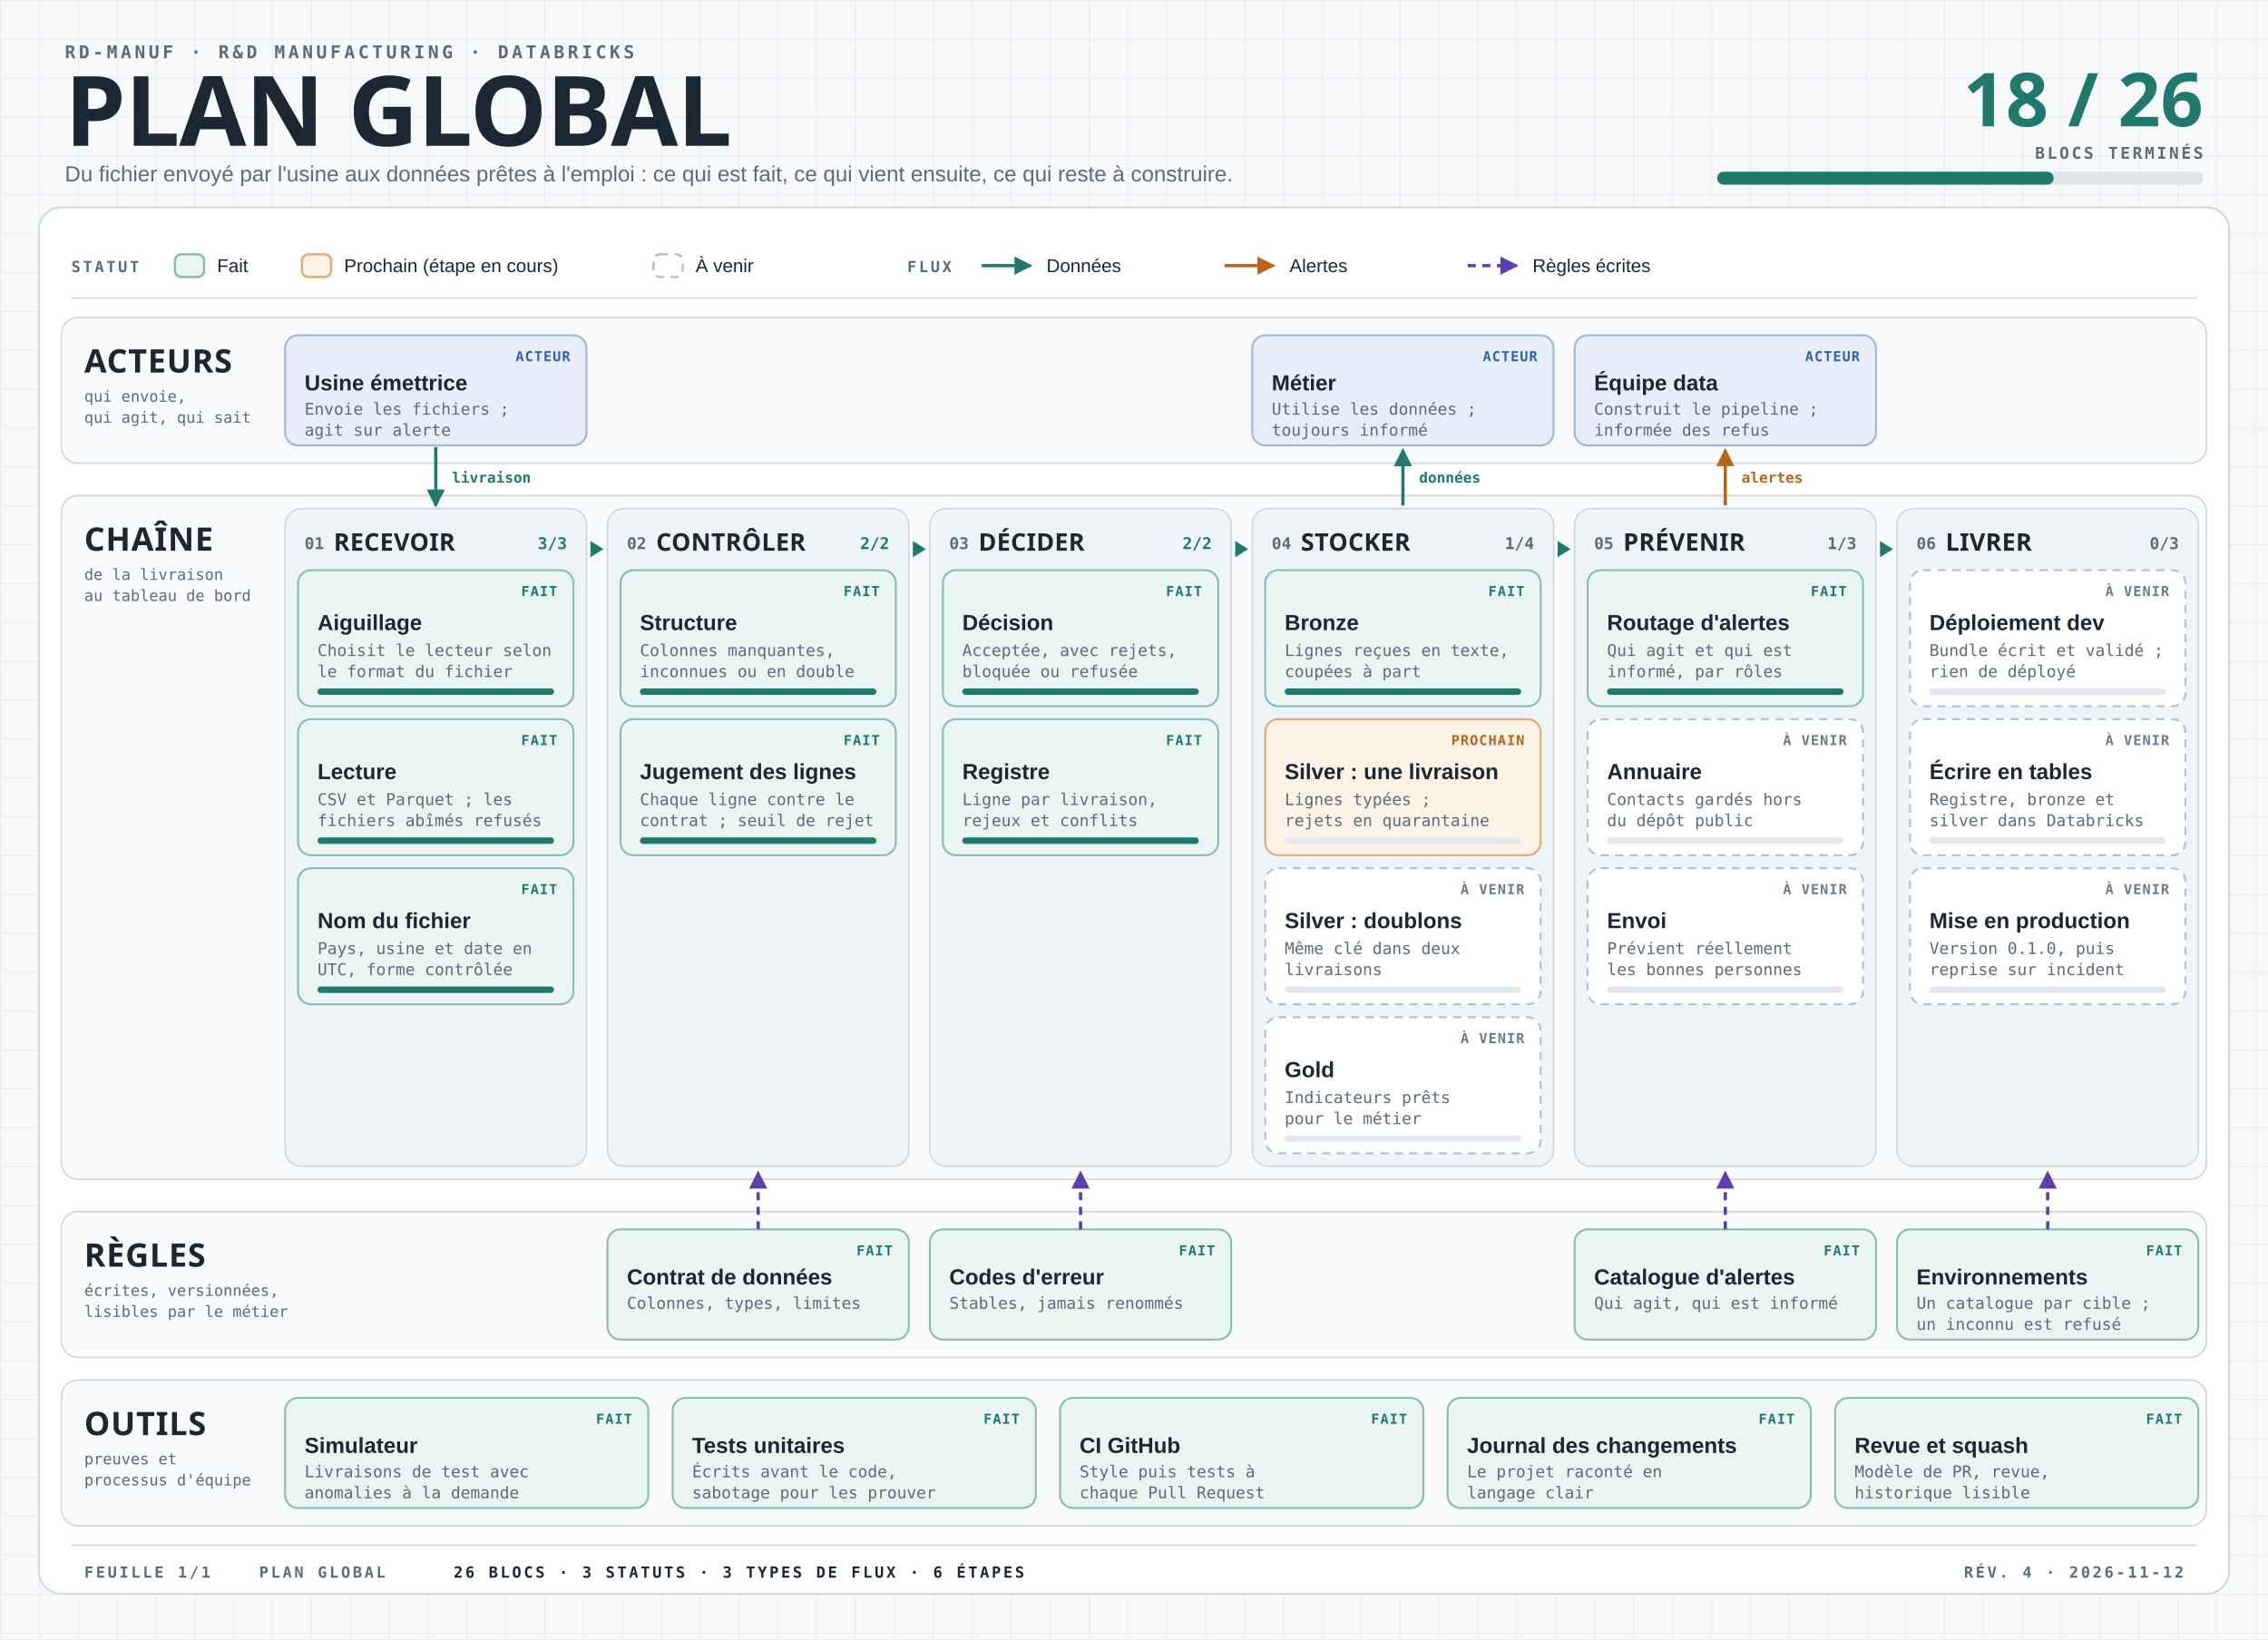
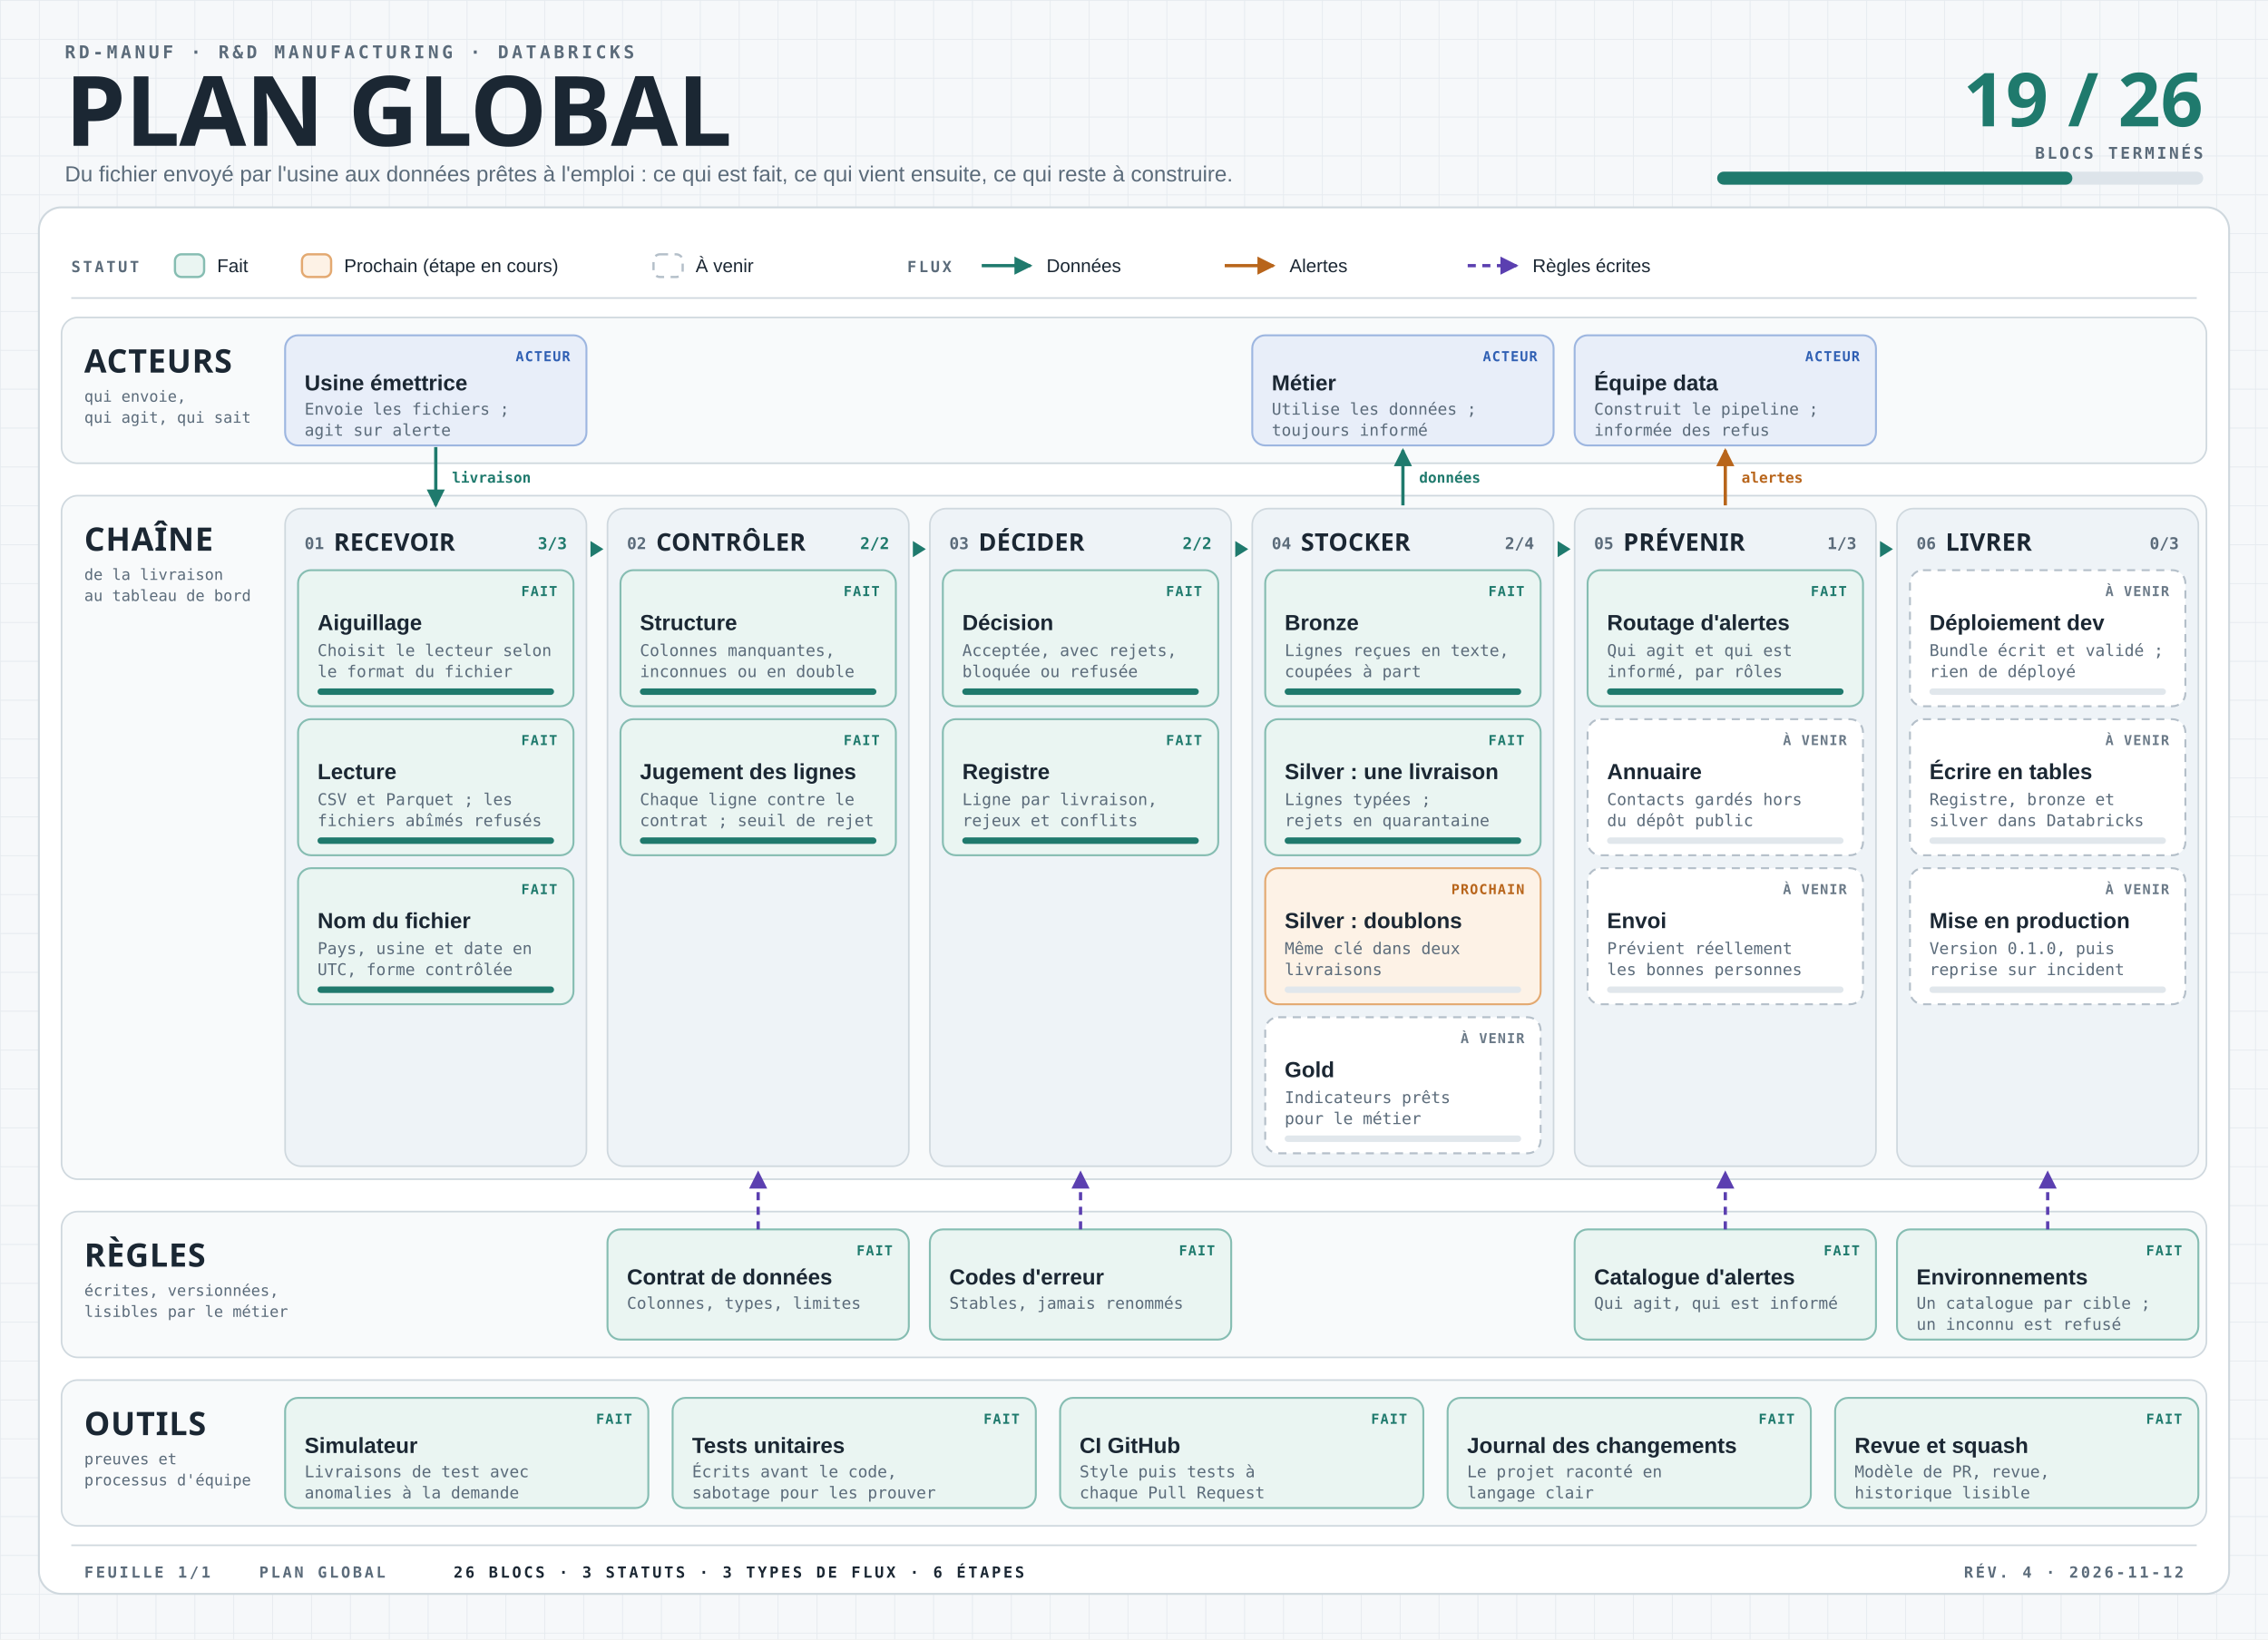
<svg xmlns="http://www.w3.org/2000/svg" viewBox="0 0 1400 1012" width="1400" height="1012" role="img" aria-labelledby="t d">
  <defs>
    <pattern id="grille" width="24" height="24" patternUnits="userSpaceOnUse">
      <path d="M24 0H0V24" fill="none" stroke="#e6ebef" stroke-width="1" />
    </pattern>
    <marker id="fd" viewBox="0 0 10 10" refX="8" refY="5" markerWidth="7" markerHeight="7" orient="auto-start-reverse">
      <path d="M1 1L9 5L1 9z" fill="#1f7a6d" />
    </marker>
    <marker id="fa" viewBox="0 0 10 10" refX="8" refY="5" markerWidth="7" markerHeight="7" orient="auto-start-reverse">
      <path d="M1 1L9 5L1 9z" fill="#b8651b" />
    </marker>
    <marker id="fr" viewBox="0 0 10 10" refX="8" refY="5" markerWidth="7" markerHeight="7" orient="auto-start-reverse">
      <path d="M1 1L9 5L1 9z" fill="#5b3fb0" />
    </marker>
  </defs>
  <rect x="0" y="0" width="1400" height="1012" rx="0" fill="#f6f8fa" />
  <rect x="0" y="0" width="1400" height="1012" rx="0" fill="url(#grille)" />
  <text x="40" y="36" font-family="ui-monospace,SFMono-Regular,Menlo,Consolas,'DejaVu Sans Mono',monospace" font-size="11" font-weight="600" fill="#5b6b7a" text-anchor="start" letter-spacing="2">RD-MANUF  ·  R&amp;D MANUFACTURING  ·  DATABRICKS</text>
  <text x="40" y="90" font-family="'Bebas Neue','Oswald','Arial Narrow','Helvetica Neue Condensed',Impact,sans-serif" font-size="60" font-weight="800" fill="#1b2733" text-anchor="start" letter-spacing="-0.5">PLAN GLOBAL</text>
  <text x="40" y="112" font-family="'Segoe UI','Helvetica Neue',Arial,sans-serif" font-size="13.5" font-weight="400" fill="#5b6b7a" text-anchor="start">Du fichier envoyé par l'usine aux données prêtes à l'emploi : ce qui est fait, ce qui vient ensuite, ce qui reste à construire.</text>
-   <text x="1360" y="78" font-family="'Bebas Neue','Oswald','Arial Narrow','Helvetica Neue Condensed',Impact,sans-serif" font-size="46" font-weight="800" fill="#1f7a6d" text-anchor="end">18 / 26</text>
+   <text x="1360" y="78" font-family="'Bebas Neue','Oswald','Arial Narrow','Helvetica Neue Condensed',Impact,sans-serif" font-size="46" font-weight="800" fill="#1f7a6d" text-anchor="end">19 / 26</text>
  <text x="1360" y="98" font-family="ui-monospace,SFMono-Regular,Menlo,Consolas,'DejaVu Sans Mono',monospace" font-size="10" font-weight="600" fill="#5b6b7a" text-anchor="end" letter-spacing="1.5">BLOCS TERMINÉS</text>
  <rect x="1060" y="106" width="300" height="8" rx="4" fill="#dde4ea" />
-   <rect x="1060" y="106" width="207.692" height="8" rx="4" fill="#1f7a6d" />
+   <rect x="1060" y="106" width="219.231" height="8" rx="4" fill="#1f7a6d" />
  <rect x="24" y="128" width="1352" height="856" rx="14" fill="#ffffff" stroke="#cfd8de" stroke-width="1.2" />
  <text x="44" y="168" font-family="ui-monospace,SFMono-Regular,Menlo,Consolas,'DejaVu Sans Mono',monospace" font-size="9.5" font-weight="700" fill="#5b6b7a" text-anchor="start" letter-spacing="1.5">STATUT</text>
  <rect x="108" y="157" width="18" height="14" rx="4" fill="#eaf5f2" stroke="#86bdb2" stroke-width="1.4" />
  <text x="134" y="168" font-family="'Segoe UI','Helvetica Neue',Arial,sans-serif" font-size="11.5" font-weight="500" fill="#1b2733" text-anchor="start">Fait</text>
  <rect x="186.4" y="157" width="18" height="14" rx="4" fill="#fdf2e6" stroke="#e3a971" stroke-width="1.4" />
  <text x="212.4" y="168" font-family="'Segoe UI','Helvetica Neue',Arial,sans-serif" font-size="11.5" font-weight="500" fill="#1b2733" text-anchor="start">Prochain (étape en cours)</text>
  <rect x="403.4" y="157" width="18" height="14" rx="4" fill="#ffffff" stroke="#b4bfc9" stroke-width="1.4" stroke-dasharray="5 4" />
  <text x="429.4" y="168" font-family="'Segoe UI','Helvetica Neue',Arial,sans-serif" font-size="11.5" font-weight="500" fill="#1b2733" text-anchor="start">À venir</text>
  <text x="560" y="168" font-family="ui-monospace,SFMono-Regular,Menlo,Consolas,'DejaVu Sans Mono',monospace" font-size="9.5" font-weight="700" fill="#5b6b7a" text-anchor="start" letter-spacing="1.5">FLUX</text>
  <line x1="606" y1="164" x2="636" y2="164" stroke="#1f7a6d" stroke-width="2" marker-end="url(#fd)" />
  <text x="646" y="168" font-family="'Segoe UI','Helvetica Neue',Arial,sans-serif" font-size="11.5" font-weight="500" fill="#1b2733" text-anchor="start">Données</text>
  <line x1="756" y1="164" x2="786" y2="164" stroke="#b8651b" stroke-width="2" marker-end="url(#fa)" />
  <text x="796" y="168" font-family="'Segoe UI','Helvetica Neue',Arial,sans-serif" font-size="11.5" font-weight="500" fill="#1b2733" text-anchor="start">Alertes</text>
  <line x1="906" y1="164" x2="936" y2="164" stroke="#5b3fb0" stroke-width="2" stroke-dasharray="5 4" marker-end="url(#fr)" />
  <text x="946" y="168" font-family="'Segoe UI','Helvetica Neue',Arial,sans-serif" font-size="11.5" font-weight="500" fill="#1b2733" text-anchor="start">Règles écrites</text>
  <line x1="44" y1="184" x2="1356" y2="184" stroke="#cfd8de" stroke-width="1" />
  <rect x="38" y="196" width="1324" height="90" rx="10" fill="#f8fafb" stroke="#cfd8de" stroke-width="1" />
  <text x="52" y="230" font-family="'Bebas Neue','Oswald','Arial Narrow','Helvetica Neue Condensed',Impact,sans-serif" font-size="20" font-weight="800" fill="#1b2733" text-anchor="start" letter-spacing="0.5">ACTEURS</text>
  <text x="52" y="248" font-family="ui-monospace,SFMono-Regular,Menlo,Consolas,'DejaVu Sans Mono',monospace" font-size="9.5" font-weight="400" fill="#5b6b7a" text-anchor="start">qui envoie,</text>
  <text x="52" y="261" font-family="ui-monospace,SFMono-Regular,Menlo,Consolas,'DejaVu Sans Mono',monospace" font-size="9.5" font-weight="400" fill="#5b6b7a" text-anchor="start">qui agit, qui sait</text>
  <rect x="38" y="306" width="1324" height="422" rx="10" fill="#f8fafb" stroke="#cfd8de" stroke-width="1" />
  <text x="52" y="340" font-family="'Bebas Neue','Oswald','Arial Narrow','Helvetica Neue Condensed',Impact,sans-serif" font-size="20" font-weight="800" fill="#1b2733" text-anchor="start" letter-spacing="0.5">CHAÎNE</text>
  <text x="52" y="358" font-family="ui-monospace,SFMono-Regular,Menlo,Consolas,'DejaVu Sans Mono',monospace" font-size="9.5" font-weight="400" fill="#5b6b7a" text-anchor="start">de la livraison</text>
  <text x="52" y="371" font-family="ui-monospace,SFMono-Regular,Menlo,Consolas,'DejaVu Sans Mono',monospace" font-size="9.5" font-weight="400" fill="#5b6b7a" text-anchor="start">au tableau de bord</text>
  <rect x="38" y="748" width="1324" height="90" rx="10" fill="#f8fafb" stroke="#cfd8de" stroke-width="1" />
  <text x="52" y="782" font-family="'Bebas Neue','Oswald','Arial Narrow','Helvetica Neue Condensed',Impact,sans-serif" font-size="20" font-weight="800" fill="#1b2733" text-anchor="start" letter-spacing="0.5">RÈGLES</text>
  <text x="52" y="800" font-family="ui-monospace,SFMono-Regular,Menlo,Consolas,'DejaVu Sans Mono',monospace" font-size="9.5" font-weight="400" fill="#5b6b7a" text-anchor="start">écrites, versionnées,</text>
  <text x="52" y="813" font-family="ui-monospace,SFMono-Regular,Menlo,Consolas,'DejaVu Sans Mono',monospace" font-size="9.5" font-weight="400" fill="#5b6b7a" text-anchor="start">lisibles par le métier</text>
  <rect x="38" y="852" width="1324" height="90" rx="10" fill="#f8fafb" stroke="#cfd8de" stroke-width="1" />
  <text x="52" y="886" font-family="'Bebas Neue','Oswald','Arial Narrow','Helvetica Neue Condensed',Impact,sans-serif" font-size="20" font-weight="800" fill="#1b2733" text-anchor="start" letter-spacing="0.5">OUTILS</text>
  <text x="52" y="904" font-family="ui-monospace,SFMono-Regular,Menlo,Consolas,'DejaVu Sans Mono',monospace" font-size="9.5" font-weight="400" fill="#5b6b7a" text-anchor="start">preuves et</text>
  <text x="52" y="917" font-family="ui-monospace,SFMono-Regular,Menlo,Consolas,'DejaVu Sans Mono',monospace" font-size="9.5" font-weight="400" fill="#5b6b7a" text-anchor="start">processus d'équipe</text>
  <rect x="176" y="314" width="186" height="406" rx="10" fill="#eef3f7" stroke="#cfd8de" stroke-width="1" />
  <text x="188" y="339" font-family="ui-monospace,SFMono-Regular,Menlo,Consolas,'DejaVu Sans Mono',monospace" font-size="10" font-weight="600" fill="#5b6b7a" text-anchor="start">01</text>
  <text x="206" y="340" font-family="'Bebas Neue','Oswald','Arial Narrow','Helvetica Neue Condensed',Impact,sans-serif" font-size="15" font-weight="800" fill="#1b2733" text-anchor="start" letter-spacing="0.2">RECEVOIR</text>
  <text x="350" y="339" font-family="ui-monospace,SFMono-Regular,Menlo,Consolas,'DejaVu Sans Mono',monospace" font-size="10" font-weight="700" fill="#1f7a6d" text-anchor="end">3/3</text>
  <rect x="184" y="352" width="170" height="84" rx="8" fill="#eaf5f2" stroke="#86bdb2" stroke-width="1.2" />
  <text x="344" y="368" font-family="ui-monospace,SFMono-Regular,Menlo,Consolas,'DejaVu Sans Mono',monospace" font-size="8.5" font-weight="700" fill="#1f7a6d" text-anchor="end" letter-spacing="0.6">FAIT</text>
  <text x="196" y="389" font-family="'Segoe UI','Helvetica Neue',Arial,sans-serif" font-size="13.5" font-weight="700" fill="#1b2733" text-anchor="start">Aiguillage</text>
  <text x="196" y="405" font-family="ui-monospace,SFMono-Regular,Menlo,Consolas,'DejaVu Sans Mono',monospace" font-size="10" font-weight="400" fill="#5b6b7a" text-anchor="start">Choisit le lecteur selon</text>
  <text x="196" y="418" font-family="ui-monospace,SFMono-Regular,Menlo,Consolas,'DejaVu Sans Mono',monospace" font-size="10" font-weight="400" fill="#5b6b7a" text-anchor="start">le format du fichier</text>
  <rect x="196" y="425" width="146" height="4" rx="2" fill="#e1e7ec" />
  <rect x="196" y="425" width="146" height="4" rx="2" fill="#1f7a6d" />
  <rect x="184" y="444" width="170" height="84" rx="8" fill="#eaf5f2" stroke="#86bdb2" stroke-width="1.2" />
  <text x="344" y="460" font-family="ui-monospace,SFMono-Regular,Menlo,Consolas,'DejaVu Sans Mono',monospace" font-size="8.5" font-weight="700" fill="#1f7a6d" text-anchor="end" letter-spacing="0.6">FAIT</text>
  <text x="196" y="481" font-family="'Segoe UI','Helvetica Neue',Arial,sans-serif" font-size="13.5" font-weight="700" fill="#1b2733" text-anchor="start">Lecture</text>
  <text x="196" y="497" font-family="ui-monospace,SFMono-Regular,Menlo,Consolas,'DejaVu Sans Mono',monospace" font-size="10" font-weight="400" fill="#5b6b7a" text-anchor="start">CSV et Parquet ; les</text>
  <text x="196" y="510" font-family="ui-monospace,SFMono-Regular,Menlo,Consolas,'DejaVu Sans Mono',monospace" font-size="10" font-weight="400" fill="#5b6b7a" text-anchor="start">fichiers abîmés refusés</text>
  <rect x="196" y="517" width="146" height="4" rx="2" fill="#e1e7ec" />
  <rect x="196" y="517" width="146" height="4" rx="2" fill="#1f7a6d" />
  <rect x="184" y="536" width="170" height="84" rx="8" fill="#eaf5f2" stroke="#86bdb2" stroke-width="1.2" />
  <text x="344" y="552" font-family="ui-monospace,SFMono-Regular,Menlo,Consolas,'DejaVu Sans Mono',monospace" font-size="8.5" font-weight="700" fill="#1f7a6d" text-anchor="end" letter-spacing="0.6">FAIT</text>
  <text x="196" y="573" font-family="'Segoe UI','Helvetica Neue',Arial,sans-serif" font-size="13.5" font-weight="700" fill="#1b2733" text-anchor="start">Nom du fichier</text>
  <text x="196" y="589" font-family="ui-monospace,SFMono-Regular,Menlo,Consolas,'DejaVu Sans Mono',monospace" font-size="10" font-weight="400" fill="#5b6b7a" text-anchor="start">Pays, usine et date en</text>
  <text x="196" y="602" font-family="ui-monospace,SFMono-Regular,Menlo,Consolas,'DejaVu Sans Mono',monospace" font-size="10" font-weight="400" fill="#5b6b7a" text-anchor="start">UTC, forme contrôlée</text>
  <rect x="196" y="609" width="146" height="4" rx="2" fill="#e1e7ec" />
  <rect x="196" y="609" width="146" height="4" rx="2" fill="#1f7a6d" />
  <path d="M364.5 334 L372.5 339 L364.5 344z" fill="#1f7a6d" />
  <rect x="375" y="314" width="186" height="406" rx="10" fill="#eef3f7" stroke="#cfd8de" stroke-width="1" />
  <text x="387" y="339" font-family="ui-monospace,SFMono-Regular,Menlo,Consolas,'DejaVu Sans Mono',monospace" font-size="10" font-weight="600" fill="#5b6b7a" text-anchor="start">02</text>
  <text x="405" y="340" font-family="'Bebas Neue','Oswald','Arial Narrow','Helvetica Neue Condensed',Impact,sans-serif" font-size="15" font-weight="800" fill="#1b2733" text-anchor="start" letter-spacing="0.2">CONTRÔLER</text>
  <text x="549" y="339" font-family="ui-monospace,SFMono-Regular,Menlo,Consolas,'DejaVu Sans Mono',monospace" font-size="10" font-weight="700" fill="#1f7a6d" text-anchor="end">2/2</text>
  <rect x="383" y="352" width="170" height="84" rx="8" fill="#eaf5f2" stroke="#86bdb2" stroke-width="1.2" />
  <text x="543" y="368" font-family="ui-monospace,SFMono-Regular,Menlo,Consolas,'DejaVu Sans Mono',monospace" font-size="8.5" font-weight="700" fill="#1f7a6d" text-anchor="end" letter-spacing="0.6">FAIT</text>
  <text x="395" y="389" font-family="'Segoe UI','Helvetica Neue',Arial,sans-serif" font-size="13.5" font-weight="700" fill="#1b2733" text-anchor="start">Structure</text>
  <text x="395" y="405" font-family="ui-monospace,SFMono-Regular,Menlo,Consolas,'DejaVu Sans Mono',monospace" font-size="10" font-weight="400" fill="#5b6b7a" text-anchor="start">Colonnes manquantes,</text>
  <text x="395" y="418" font-family="ui-monospace,SFMono-Regular,Menlo,Consolas,'DejaVu Sans Mono',monospace" font-size="10" font-weight="400" fill="#5b6b7a" text-anchor="start">inconnues ou en double</text>
  <rect x="395" y="425" width="146" height="4" rx="2" fill="#e1e7ec" />
  <rect x="395" y="425" width="146" height="4" rx="2" fill="#1f7a6d" />
  <rect x="383" y="444" width="170" height="84" rx="8" fill="#eaf5f2" stroke="#86bdb2" stroke-width="1.2" />
  <text x="543" y="460" font-family="ui-monospace,SFMono-Regular,Menlo,Consolas,'DejaVu Sans Mono',monospace" font-size="8.5" font-weight="700" fill="#1f7a6d" text-anchor="end" letter-spacing="0.6">FAIT</text>
  <text x="395" y="481" font-family="'Segoe UI','Helvetica Neue',Arial,sans-serif" font-size="13.5" font-weight="700" fill="#1b2733" text-anchor="start">Jugement des lignes</text>
  <text x="395" y="497" font-family="ui-monospace,SFMono-Regular,Menlo,Consolas,'DejaVu Sans Mono',monospace" font-size="10" font-weight="400" fill="#5b6b7a" text-anchor="start">Chaque ligne contre le</text>
  <text x="395" y="510" font-family="ui-monospace,SFMono-Regular,Menlo,Consolas,'DejaVu Sans Mono',monospace" font-size="10" font-weight="400" fill="#5b6b7a" text-anchor="start">contrat ; seuil de rejet</text>
  <rect x="395" y="517" width="146" height="4" rx="2" fill="#e1e7ec" />
  <rect x="395" y="517" width="146" height="4" rx="2" fill="#1f7a6d" />
  <path d="M563.5 334 L571.5 339 L563.5 344z" fill="#1f7a6d" />
  <rect x="574" y="314" width="186" height="406" rx="10" fill="#eef3f7" stroke="#cfd8de" stroke-width="1" />
  <text x="586" y="339" font-family="ui-monospace,SFMono-Regular,Menlo,Consolas,'DejaVu Sans Mono',monospace" font-size="10" font-weight="600" fill="#5b6b7a" text-anchor="start">03</text>
  <text x="604" y="340" font-family="'Bebas Neue','Oswald','Arial Narrow','Helvetica Neue Condensed',Impact,sans-serif" font-size="15" font-weight="800" fill="#1b2733" text-anchor="start" letter-spacing="0.2">DÉCIDER</text>
  <text x="748" y="339" font-family="ui-monospace,SFMono-Regular,Menlo,Consolas,'DejaVu Sans Mono',monospace" font-size="10" font-weight="700" fill="#1f7a6d" text-anchor="end">2/2</text>
  <rect x="582" y="352" width="170" height="84" rx="8" fill="#eaf5f2" stroke="#86bdb2" stroke-width="1.2" />
  <text x="742" y="368" font-family="ui-monospace,SFMono-Regular,Menlo,Consolas,'DejaVu Sans Mono',monospace" font-size="8.5" font-weight="700" fill="#1f7a6d" text-anchor="end" letter-spacing="0.6">FAIT</text>
  <text x="594" y="389" font-family="'Segoe UI','Helvetica Neue',Arial,sans-serif" font-size="13.5" font-weight="700" fill="#1b2733" text-anchor="start">Décision</text>
  <text x="594" y="405" font-family="ui-monospace,SFMono-Regular,Menlo,Consolas,'DejaVu Sans Mono',monospace" font-size="10" font-weight="400" fill="#5b6b7a" text-anchor="start">Acceptée, avec rejets,</text>
  <text x="594" y="418" font-family="ui-monospace,SFMono-Regular,Menlo,Consolas,'DejaVu Sans Mono',monospace" font-size="10" font-weight="400" fill="#5b6b7a" text-anchor="start">bloquée ou refusée</text>
  <rect x="594" y="425" width="146" height="4" rx="2" fill="#e1e7ec" />
  <rect x="594" y="425" width="146" height="4" rx="2" fill="#1f7a6d" />
  <rect x="582" y="444" width="170" height="84" rx="8" fill="#eaf5f2" stroke="#86bdb2" stroke-width="1.2" />
  <text x="742" y="460" font-family="ui-monospace,SFMono-Regular,Menlo,Consolas,'DejaVu Sans Mono',monospace" font-size="8.5" font-weight="700" fill="#1f7a6d" text-anchor="end" letter-spacing="0.6">FAIT</text>
  <text x="594" y="481" font-family="'Segoe UI','Helvetica Neue',Arial,sans-serif" font-size="13.5" font-weight="700" fill="#1b2733" text-anchor="start">Registre</text>
  <text x="594" y="497" font-family="ui-monospace,SFMono-Regular,Menlo,Consolas,'DejaVu Sans Mono',monospace" font-size="10" font-weight="400" fill="#5b6b7a" text-anchor="start">Ligne par livraison,</text>
  <text x="594" y="510" font-family="ui-monospace,SFMono-Regular,Menlo,Consolas,'DejaVu Sans Mono',monospace" font-size="10" font-weight="400" fill="#5b6b7a" text-anchor="start">rejeux et conflits</text>
  <rect x="594" y="517" width="146" height="4" rx="2" fill="#e1e7ec" />
  <rect x="594" y="517" width="146" height="4" rx="2" fill="#1f7a6d" />
  <path d="M762.5 334 L770.5 339 L762.5 344z" fill="#1f7a6d" />
  <rect x="773" y="314" width="186" height="406" rx="10" fill="#eef3f7" stroke="#cfd8de" stroke-width="1" />
  <text x="785" y="339" font-family="ui-monospace,SFMono-Regular,Menlo,Consolas,'DejaVu Sans Mono',monospace" font-size="10" font-weight="600" fill="#5b6b7a" text-anchor="start">04</text>
  <text x="803" y="340" font-family="'Bebas Neue','Oswald','Arial Narrow','Helvetica Neue Condensed',Impact,sans-serif" font-size="15" font-weight="800" fill="#1b2733" text-anchor="start" letter-spacing="0.2">STOCKER</text>
-   <text x="947" y="339" font-family="ui-monospace,SFMono-Regular,Menlo,Consolas,'DejaVu Sans Mono',monospace" font-size="10" font-weight="700" fill="#5b6b7a" text-anchor="end">1/4</text>
+   <text x="947" y="339" font-family="ui-monospace,SFMono-Regular,Menlo,Consolas,'DejaVu Sans Mono',monospace" font-size="10" font-weight="700" fill="#5b6b7a" text-anchor="end">2/4</text>
  <rect x="781" y="352" width="170" height="84" rx="8" fill="#eaf5f2" stroke="#86bdb2" stroke-width="1.2" />
  <text x="941" y="368" font-family="ui-monospace,SFMono-Regular,Menlo,Consolas,'DejaVu Sans Mono',monospace" font-size="8.5" font-weight="700" fill="#1f7a6d" text-anchor="end" letter-spacing="0.6">FAIT</text>
  <text x="793" y="389" font-family="'Segoe UI','Helvetica Neue',Arial,sans-serif" font-size="13.5" font-weight="700" fill="#1b2733" text-anchor="start">Bronze</text>
  <text x="793" y="405" font-family="ui-monospace,SFMono-Regular,Menlo,Consolas,'DejaVu Sans Mono',monospace" font-size="10" font-weight="400" fill="#5b6b7a" text-anchor="start">Lignes reçues en texte,</text>
  <text x="793" y="418" font-family="ui-monospace,SFMono-Regular,Menlo,Consolas,'DejaVu Sans Mono',monospace" font-size="10" font-weight="400" fill="#5b6b7a" text-anchor="start">coupées à part</text>
  <rect x="793" y="425" width="146" height="4" rx="2" fill="#e1e7ec" />
  <rect x="793" y="425" width="146" height="4" rx="2" fill="#1f7a6d" />
-   <rect x="781" y="444" width="170" height="84" rx="8" fill="#fdf2e6" stroke="#e3a971" stroke-width="1.2" />
-   <text x="941" y="460" font-family="ui-monospace,SFMono-Regular,Menlo,Consolas,'DejaVu Sans Mono',monospace" font-size="8.5" font-weight="700" fill="#b8651b" text-anchor="end" letter-spacing="0.6">PROCHAIN</text>
+   <rect x="781" y="444" width="170" height="84" rx="8" fill="#eaf5f2" stroke="#86bdb2" stroke-width="1.2" />
+   <text x="941" y="460" font-family="ui-monospace,SFMono-Regular,Menlo,Consolas,'DejaVu Sans Mono',monospace" font-size="8.5" font-weight="700" fill="#1f7a6d" text-anchor="end" letter-spacing="0.6">FAIT</text>
  <text x="793" y="481" font-family="'Segoe UI','Helvetica Neue',Arial,sans-serif" font-size="13.5" font-weight="700" fill="#1b2733" text-anchor="start">Silver : une livraison</text>
  <text x="793" y="497" font-family="ui-monospace,SFMono-Regular,Menlo,Consolas,'DejaVu Sans Mono',monospace" font-size="10" font-weight="400" fill="#5b6b7a" text-anchor="start">Lignes typées ;</text>
  <text x="793" y="510" font-family="ui-monospace,SFMono-Regular,Menlo,Consolas,'DejaVu Sans Mono',monospace" font-size="10" font-weight="400" fill="#5b6b7a" text-anchor="start">rejets en quarantaine</text>
  <rect x="793" y="517" width="146" height="4" rx="2" fill="#e1e7ec" />
-   <rect x="781" y="536" width="170" height="84" rx="8" fill="#ffffff" stroke="#b4bfc9" stroke-width="1.2" stroke-dasharray="5 4" />
-   <text x="941" y="552" font-family="ui-monospace,SFMono-Regular,Menlo,Consolas,'DejaVu Sans Mono',monospace" font-size="8.5" font-weight="700" fill="#6b7a88" text-anchor="end" letter-spacing="0.6">À VENIR</text>
+   <rect x="793" y="517" width="146" height="4" rx="2" fill="#1f7a6d" />
+   <rect x="781" y="536" width="170" height="84" rx="8" fill="#fdf2e6" stroke="#e3a971" stroke-width="1.2" />
+   <text x="941" y="552" font-family="ui-monospace,SFMono-Regular,Menlo,Consolas,'DejaVu Sans Mono',monospace" font-size="8.5" font-weight="700" fill="#b8651b" text-anchor="end" letter-spacing="0.6">PROCHAIN</text>
  <text x="793" y="573" font-family="'Segoe UI','Helvetica Neue',Arial,sans-serif" font-size="13.5" font-weight="700" fill="#1b2733" text-anchor="start">Silver : doublons</text>
  <text x="793" y="589" font-family="ui-monospace,SFMono-Regular,Menlo,Consolas,'DejaVu Sans Mono',monospace" font-size="10" font-weight="400" fill="#5b6b7a" text-anchor="start">Même clé dans deux</text>
  <text x="793" y="602" font-family="ui-monospace,SFMono-Regular,Menlo,Consolas,'DejaVu Sans Mono',monospace" font-size="10" font-weight="400" fill="#5b6b7a" text-anchor="start">livraisons</text>
  <rect x="793" y="609" width="146" height="4" rx="2" fill="#e1e7ec" />
  <rect x="781" y="628" width="170" height="84" rx="8" fill="#ffffff" stroke="#b4bfc9" stroke-width="1.2" stroke-dasharray="5 4" />
  <text x="941" y="644" font-family="ui-monospace,SFMono-Regular,Menlo,Consolas,'DejaVu Sans Mono',monospace" font-size="8.5" font-weight="700" fill="#6b7a88" text-anchor="end" letter-spacing="0.6">À VENIR</text>
  <text x="793" y="665" font-family="'Segoe UI','Helvetica Neue',Arial,sans-serif" font-size="13.5" font-weight="700" fill="#1b2733" text-anchor="start">Gold</text>
  <text x="793" y="681" font-family="ui-monospace,SFMono-Regular,Menlo,Consolas,'DejaVu Sans Mono',monospace" font-size="10" font-weight="400" fill="#5b6b7a" text-anchor="start">Indicateurs prêts</text>
  <text x="793" y="694" font-family="ui-monospace,SFMono-Regular,Menlo,Consolas,'DejaVu Sans Mono',monospace" font-size="10" font-weight="400" fill="#5b6b7a" text-anchor="start">pour le métier</text>
  <rect x="793" y="701" width="146" height="4" rx="2" fill="#e1e7ec" />
  <path d="M961.5 334 L969.5 339 L961.5 344z" fill="#1f7a6d" />
  <rect x="972" y="314" width="186" height="406" rx="10" fill="#eef3f7" stroke="#cfd8de" stroke-width="1" />
  <text x="984" y="339" font-family="ui-monospace,SFMono-Regular,Menlo,Consolas,'DejaVu Sans Mono',monospace" font-size="10" font-weight="600" fill="#5b6b7a" text-anchor="start">05</text>
  <text x="1002" y="340" font-family="'Bebas Neue','Oswald','Arial Narrow','Helvetica Neue Condensed',Impact,sans-serif" font-size="15" font-weight="800" fill="#1b2733" text-anchor="start" letter-spacing="0.2">PRÉVENIR</text>
  <text x="1146" y="339" font-family="ui-monospace,SFMono-Regular,Menlo,Consolas,'DejaVu Sans Mono',monospace" font-size="10" font-weight="700" fill="#5b6b7a" text-anchor="end">1/3</text>
  <rect x="980" y="352" width="170" height="84" rx="8" fill="#eaf5f2" stroke="#86bdb2" stroke-width="1.2" />
  <text x="1140" y="368" font-family="ui-monospace,SFMono-Regular,Menlo,Consolas,'DejaVu Sans Mono',monospace" font-size="8.5" font-weight="700" fill="#1f7a6d" text-anchor="end" letter-spacing="0.6">FAIT</text>
  <text x="992" y="389" font-family="'Segoe UI','Helvetica Neue',Arial,sans-serif" font-size="13.5" font-weight="700" fill="#1b2733" text-anchor="start">Routage d'alertes</text>
  <text x="992" y="405" font-family="ui-monospace,SFMono-Regular,Menlo,Consolas,'DejaVu Sans Mono',monospace" font-size="10" font-weight="400" fill="#5b6b7a" text-anchor="start">Qui agit et qui est</text>
  <text x="992" y="418" font-family="ui-monospace,SFMono-Regular,Menlo,Consolas,'DejaVu Sans Mono',monospace" font-size="10" font-weight="400" fill="#5b6b7a" text-anchor="start">informé, par rôles</text>
  <rect x="992" y="425" width="146" height="4" rx="2" fill="#e1e7ec" />
  <rect x="992" y="425" width="146" height="4" rx="2" fill="#1f7a6d" />
  <rect x="980" y="444" width="170" height="84" rx="8" fill="#ffffff" stroke="#b4bfc9" stroke-width="1.2" stroke-dasharray="5 4" />
  <text x="1140" y="460" font-family="ui-monospace,SFMono-Regular,Menlo,Consolas,'DejaVu Sans Mono',monospace" font-size="8.5" font-weight="700" fill="#6b7a88" text-anchor="end" letter-spacing="0.6">À VENIR</text>
  <text x="992" y="481" font-family="'Segoe UI','Helvetica Neue',Arial,sans-serif" font-size="13.5" font-weight="700" fill="#1b2733" text-anchor="start">Annuaire</text>
  <text x="992" y="497" font-family="ui-monospace,SFMono-Regular,Menlo,Consolas,'DejaVu Sans Mono',monospace" font-size="10" font-weight="400" fill="#5b6b7a" text-anchor="start">Contacts gardés hors</text>
  <text x="992" y="510" font-family="ui-monospace,SFMono-Regular,Menlo,Consolas,'DejaVu Sans Mono',monospace" font-size="10" font-weight="400" fill="#5b6b7a" text-anchor="start">du dépôt public</text>
  <rect x="992" y="517" width="146" height="4" rx="2" fill="#e1e7ec" />
  <rect x="980" y="536" width="170" height="84" rx="8" fill="#ffffff" stroke="#b4bfc9" stroke-width="1.2" stroke-dasharray="5 4" />
  <text x="1140" y="552" font-family="ui-monospace,SFMono-Regular,Menlo,Consolas,'DejaVu Sans Mono',monospace" font-size="8.5" font-weight="700" fill="#6b7a88" text-anchor="end" letter-spacing="0.6">À VENIR</text>
  <text x="992" y="573" font-family="'Segoe UI','Helvetica Neue',Arial,sans-serif" font-size="13.5" font-weight="700" fill="#1b2733" text-anchor="start">Envoi</text>
  <text x="992" y="589" font-family="ui-monospace,SFMono-Regular,Menlo,Consolas,'DejaVu Sans Mono',monospace" font-size="10" font-weight="400" fill="#5b6b7a" text-anchor="start">Prévient réellement</text>
  <text x="992" y="602" font-family="ui-monospace,SFMono-Regular,Menlo,Consolas,'DejaVu Sans Mono',monospace" font-size="10" font-weight="400" fill="#5b6b7a" text-anchor="start">les bonnes personnes</text>
  <rect x="992" y="609" width="146" height="4" rx="2" fill="#e1e7ec" />
  <path d="M1160.5 334 L1168.5 339 L1160.5 344z" fill="#1f7a6d" />
  <rect x="1171" y="314" width="186" height="406" rx="10" fill="#eef3f7" stroke="#cfd8de" stroke-width="1" />
  <text x="1183" y="339" font-family="ui-monospace,SFMono-Regular,Menlo,Consolas,'DejaVu Sans Mono',monospace" font-size="10" font-weight="600" fill="#5b6b7a" text-anchor="start">06</text>
  <text x="1201" y="340" font-family="'Bebas Neue','Oswald','Arial Narrow','Helvetica Neue Condensed',Impact,sans-serif" font-size="15" font-weight="800" fill="#1b2733" text-anchor="start" letter-spacing="0.2">LIVRER</text>
  <text x="1345" y="339" font-family="ui-monospace,SFMono-Regular,Menlo,Consolas,'DejaVu Sans Mono',monospace" font-size="10" font-weight="700" fill="#5b6b7a" text-anchor="end">0/3</text>
  <rect x="1179" y="352" width="170" height="84" rx="8" fill="#ffffff" stroke="#b4bfc9" stroke-width="1.2" stroke-dasharray="5 4" />
  <text x="1339" y="368" font-family="ui-monospace,SFMono-Regular,Menlo,Consolas,'DejaVu Sans Mono',monospace" font-size="8.5" font-weight="700" fill="#6b7a88" text-anchor="end" letter-spacing="0.6">À VENIR</text>
  <text x="1191" y="389" font-family="'Segoe UI','Helvetica Neue',Arial,sans-serif" font-size="13.5" font-weight="700" fill="#1b2733" text-anchor="start">Déploiement dev</text>
  <text x="1191" y="405" font-family="ui-monospace,SFMono-Regular,Menlo,Consolas,'DejaVu Sans Mono',monospace" font-size="10" font-weight="400" fill="#5b6b7a" text-anchor="start">Bundle écrit et validé ;</text>
  <text x="1191" y="418" font-family="ui-monospace,SFMono-Regular,Menlo,Consolas,'DejaVu Sans Mono',monospace" font-size="10" font-weight="400" fill="#5b6b7a" text-anchor="start">rien de déployé</text>
  <rect x="1191" y="425" width="146" height="4" rx="2" fill="#e1e7ec" />
  <rect x="1179" y="444" width="170" height="84" rx="8" fill="#ffffff" stroke="#b4bfc9" stroke-width="1.2" stroke-dasharray="5 4" />
  <text x="1339" y="460" font-family="ui-monospace,SFMono-Regular,Menlo,Consolas,'DejaVu Sans Mono',monospace" font-size="8.5" font-weight="700" fill="#6b7a88" text-anchor="end" letter-spacing="0.6">À VENIR</text>
  <text x="1191" y="481" font-family="'Segoe UI','Helvetica Neue',Arial,sans-serif" font-size="13.5" font-weight="700" fill="#1b2733" text-anchor="start">Écrire en tables</text>
  <text x="1191" y="497" font-family="ui-monospace,SFMono-Regular,Menlo,Consolas,'DejaVu Sans Mono',monospace" font-size="10" font-weight="400" fill="#5b6b7a" text-anchor="start">Registre, bronze et</text>
  <text x="1191" y="510" font-family="ui-monospace,SFMono-Regular,Menlo,Consolas,'DejaVu Sans Mono',monospace" font-size="10" font-weight="400" fill="#5b6b7a" text-anchor="start">silver dans Databricks</text>
  <rect x="1191" y="517" width="146" height="4" rx="2" fill="#e1e7ec" />
  <rect x="1179" y="536" width="170" height="84" rx="8" fill="#ffffff" stroke="#b4bfc9" stroke-width="1.2" stroke-dasharray="5 4" />
  <text x="1339" y="552" font-family="ui-monospace,SFMono-Regular,Menlo,Consolas,'DejaVu Sans Mono',monospace" font-size="8.5" font-weight="700" fill="#6b7a88" text-anchor="end" letter-spacing="0.6">À VENIR</text>
  <text x="1191" y="573" font-family="'Segoe UI','Helvetica Neue',Arial,sans-serif" font-size="13.5" font-weight="700" fill="#1b2733" text-anchor="start">Mise en production</text>
  <text x="1191" y="589" font-family="ui-monospace,SFMono-Regular,Menlo,Consolas,'DejaVu Sans Mono',monospace" font-size="10" font-weight="400" fill="#5b6b7a" text-anchor="start">Version 0.1.0, puis</text>
  <text x="1191" y="602" font-family="ui-monospace,SFMono-Regular,Menlo,Consolas,'DejaVu Sans Mono',monospace" font-size="10" font-weight="400" fill="#5b6b7a" text-anchor="start">reprise sur incident</text>
  <rect x="1191" y="609" width="146" height="4" rx="2" fill="#e1e7ec" />
  <rect x="176" y="207" width="186" height="68" rx="8" fill="#e8eef9" stroke="#9db6e0" stroke-width="1.2" />
  <text x="352" y="223" font-family="ui-monospace,SFMono-Regular,Menlo,Consolas,'DejaVu Sans Mono',monospace" font-size="8.5" font-weight="700" fill="#2f5fb3" text-anchor="end" letter-spacing="0.6">ACTEUR</text>
  <text x="188" y="241" font-family="'Segoe UI','Helvetica Neue',Arial,sans-serif" font-size="13.5" font-weight="700" fill="#1b2733" text-anchor="start">Usine émettrice</text>
  <text x="188" y="256" font-family="ui-monospace,SFMono-Regular,Menlo,Consolas,'DejaVu Sans Mono',monospace" font-size="10" font-weight="400" fill="#5b6b7a" text-anchor="start">Envoie les fichiers ;</text>
  <text x="188" y="269" font-family="ui-monospace,SFMono-Regular,Menlo,Consolas,'DejaVu Sans Mono',monospace" font-size="10" font-weight="400" fill="#5b6b7a" text-anchor="start">agit sur alerte</text>
  <rect x="773" y="207" width="186" height="68" rx="8" fill="#e8eef9" stroke="#9db6e0" stroke-width="1.2" />
  <text x="949" y="223" font-family="ui-monospace,SFMono-Regular,Menlo,Consolas,'DejaVu Sans Mono',monospace" font-size="8.5" font-weight="700" fill="#2f5fb3" text-anchor="end" letter-spacing="0.6">ACTEUR</text>
  <text x="785" y="241" font-family="'Segoe UI','Helvetica Neue',Arial,sans-serif" font-size="13.5" font-weight="700" fill="#1b2733" text-anchor="start">Métier</text>
  <text x="785" y="256" font-family="ui-monospace,SFMono-Regular,Menlo,Consolas,'DejaVu Sans Mono',monospace" font-size="10" font-weight="400" fill="#5b6b7a" text-anchor="start">Utilise les données ;</text>
  <text x="785" y="269" font-family="ui-monospace,SFMono-Regular,Menlo,Consolas,'DejaVu Sans Mono',monospace" font-size="10" font-weight="400" fill="#5b6b7a" text-anchor="start">toujours informé</text>
  <rect x="972" y="207" width="186" height="68" rx="8" fill="#e8eef9" stroke="#9db6e0" stroke-width="1.2" />
  <text x="1148" y="223" font-family="ui-monospace,SFMono-Regular,Menlo,Consolas,'DejaVu Sans Mono',monospace" font-size="8.5" font-weight="700" fill="#2f5fb3" text-anchor="end" letter-spacing="0.6">ACTEUR</text>
  <text x="984" y="241" font-family="'Segoe UI','Helvetica Neue',Arial,sans-serif" font-size="13.5" font-weight="700" fill="#1b2733" text-anchor="start">Équipe data</text>
  <text x="984" y="256" font-family="ui-monospace,SFMono-Regular,Menlo,Consolas,'DejaVu Sans Mono',monospace" font-size="10" font-weight="400" fill="#5b6b7a" text-anchor="start">Construit le pipeline ;</text>
  <text x="984" y="269" font-family="ui-monospace,SFMono-Regular,Menlo,Consolas,'DejaVu Sans Mono',monospace" font-size="10" font-weight="400" fill="#5b6b7a" text-anchor="start">informée des refus</text>
  <rect x="375" y="759" width="186" height="68" rx="8" fill="#eaf5f2" stroke="#86bdb2" stroke-width="1.2" />
  <text x="551" y="775" font-family="ui-monospace,SFMono-Regular,Menlo,Consolas,'DejaVu Sans Mono',monospace" font-size="8.5" font-weight="700" fill="#1f7a6d" text-anchor="end" letter-spacing="0.6">FAIT</text>
  <text x="387" y="793" font-family="'Segoe UI','Helvetica Neue',Arial,sans-serif" font-size="13.5" font-weight="700" fill="#1b2733" text-anchor="start">Contrat de données</text>
  <text x="387" y="808" font-family="ui-monospace,SFMono-Regular,Menlo,Consolas,'DejaVu Sans Mono',monospace" font-size="10" font-weight="400" fill="#5b6b7a" text-anchor="start">Colonnes, types, limites</text>
  <rect x="574" y="759" width="186" height="68" rx="8" fill="#eaf5f2" stroke="#86bdb2" stroke-width="1.2" />
  <text x="750" y="775" font-family="ui-monospace,SFMono-Regular,Menlo,Consolas,'DejaVu Sans Mono',monospace" font-size="8.5" font-weight="700" fill="#1f7a6d" text-anchor="end" letter-spacing="0.6">FAIT</text>
  <text x="586" y="793" font-family="'Segoe UI','Helvetica Neue',Arial,sans-serif" font-size="13.5" font-weight="700" fill="#1b2733" text-anchor="start">Codes d'erreur</text>
  <text x="586" y="808" font-family="ui-monospace,SFMono-Regular,Menlo,Consolas,'DejaVu Sans Mono',monospace" font-size="10" font-weight="400" fill="#5b6b7a" text-anchor="start">Stables, jamais renommés</text>
  <rect x="972" y="759" width="186" height="68" rx="8" fill="#eaf5f2" stroke="#86bdb2" stroke-width="1.2" />
  <text x="1148" y="775" font-family="ui-monospace,SFMono-Regular,Menlo,Consolas,'DejaVu Sans Mono',monospace" font-size="8.5" font-weight="700" fill="#1f7a6d" text-anchor="end" letter-spacing="0.6">FAIT</text>
  <text x="984" y="793" font-family="'Segoe UI','Helvetica Neue',Arial,sans-serif" font-size="13.5" font-weight="700" fill="#1b2733" text-anchor="start">Catalogue d'alertes</text>
  <text x="984" y="808" font-family="ui-monospace,SFMono-Regular,Menlo,Consolas,'DejaVu Sans Mono',monospace" font-size="10" font-weight="400" fill="#5b6b7a" text-anchor="start">Qui agit, qui est informé</text>
  <rect x="1171" y="759" width="186" height="68" rx="8" fill="#eaf5f2" stroke="#86bdb2" stroke-width="1.2" />
  <text x="1347" y="775" font-family="ui-monospace,SFMono-Regular,Menlo,Consolas,'DejaVu Sans Mono',monospace" font-size="8.5" font-weight="700" fill="#1f7a6d" text-anchor="end" letter-spacing="0.6">FAIT</text>
  <text x="1183" y="793" font-family="'Segoe UI','Helvetica Neue',Arial,sans-serif" font-size="13.5" font-weight="700" fill="#1b2733" text-anchor="start">Environnements</text>
  <text x="1183" y="808" font-family="ui-monospace,SFMono-Regular,Menlo,Consolas,'DejaVu Sans Mono',monospace" font-size="10" font-weight="400" fill="#5b6b7a" text-anchor="start">Un catalogue par cible ;</text>
  <text x="1183" y="821" font-family="ui-monospace,SFMono-Regular,Menlo,Consolas,'DejaVu Sans Mono',monospace" font-size="10" font-weight="400" fill="#5b6b7a" text-anchor="start">un inconnu est refusé</text>
  <line x1="269.0" y1="276" x2="269.0" y2="312" stroke="#1f7a6d" stroke-width="2" marker-end="url(#fd)" />
  <line x1="866.0" y1="312" x2="866.0" y2="278" stroke="#1f7a6d" stroke-width="2" marker-end="url(#fd)" />
  <line x1="1065.0" y1="312" x2="1065.0" y2="278" stroke="#b8651b" stroke-width="2" marker-end="url(#fa)" />
  <line x1="468.0" y1="759" x2="468.0" y2="724" stroke="#5b3fb0" stroke-width="2" stroke-dasharray="5 4" marker-end="url(#fr)" />
  <line x1="667.0" y1="759" x2="667.0" y2="724" stroke="#5b3fb0" stroke-width="2" stroke-dasharray="5 4" marker-end="url(#fr)" />
  <line x1="1065.0" y1="759" x2="1065.0" y2="724" stroke="#5b3fb0" stroke-width="2" stroke-dasharray="5 4" marker-end="url(#fr)" />
  <line x1="1264.0" y1="759" x2="1264.0" y2="724" stroke="#5b3fb0" stroke-width="2" stroke-dasharray="5 4" marker-end="url(#fr)" />
  <text x="279.0" y="298" font-family="ui-monospace,SFMono-Regular,Menlo,Consolas,'DejaVu Sans Mono',monospace" font-size="9" font-weight="600" fill="#1f7a6d" text-anchor="start">livraison</text>
  <text x="876.0" y="298" font-family="ui-monospace,SFMono-Regular,Menlo,Consolas,'DejaVu Sans Mono',monospace" font-size="9" font-weight="600" fill="#1f7a6d" text-anchor="start">données</text>
  <text x="1075.0" y="298" font-family="ui-monospace,SFMono-Regular,Menlo,Consolas,'DejaVu Sans Mono',monospace" font-size="9" font-weight="600" fill="#b8651b" text-anchor="start">alertes</text>
  <rect x="176.0" y="863" width="224.2" height="68" rx="8" fill="#eaf5f2" stroke="#86bdb2" stroke-width="1.2" />
  <text x="390.2" y="879" font-family="ui-monospace,SFMono-Regular,Menlo,Consolas,'DejaVu Sans Mono',monospace" font-size="8.5" font-weight="700" fill="#1f7a6d" text-anchor="end" letter-spacing="0.6">FAIT</text>
  <text x="188.0" y="897" font-family="'Segoe UI','Helvetica Neue',Arial,sans-serif" font-size="13.5" font-weight="700" fill="#1b2733" text-anchor="start">Simulateur</text>
  <text x="188.0" y="912" font-family="ui-monospace,SFMono-Regular,Menlo,Consolas,'DejaVu Sans Mono',monospace" font-size="10" font-weight="400" fill="#5b6b7a" text-anchor="start">Livraisons de test avec</text>
  <text x="188.0" y="925" font-family="ui-monospace,SFMono-Regular,Menlo,Consolas,'DejaVu Sans Mono',monospace" font-size="10" font-weight="400" fill="#5b6b7a" text-anchor="start">anomalies à la demande</text>
  <rect x="415.2" y="863" width="224.2" height="68" rx="8" fill="#eaf5f2" stroke="#86bdb2" stroke-width="1.2" />
  <text x="629.4" y="879" font-family="ui-monospace,SFMono-Regular,Menlo,Consolas,'DejaVu Sans Mono',monospace" font-size="8.5" font-weight="700" fill="#1f7a6d" text-anchor="end" letter-spacing="0.6">FAIT</text>
  <text x="427.2" y="897" font-family="'Segoe UI','Helvetica Neue',Arial,sans-serif" font-size="13.5" font-weight="700" fill="#1b2733" text-anchor="start">Tests unitaires</text>
  <text x="427.2" y="912" font-family="ui-monospace,SFMono-Regular,Menlo,Consolas,'DejaVu Sans Mono',monospace" font-size="10" font-weight="400" fill="#5b6b7a" text-anchor="start">Écrits avant le code,</text>
  <text x="427.2" y="925" font-family="ui-monospace,SFMono-Regular,Menlo,Consolas,'DejaVu Sans Mono',monospace" font-size="10" font-weight="400" fill="#5b6b7a" text-anchor="start">sabotage pour les prouver</text>
  <rect x="654.4" y="863" width="224.2" height="68" rx="8" fill="#eaf5f2" stroke="#86bdb2" stroke-width="1.2" />
  <text x="868.6" y="879" font-family="ui-monospace,SFMono-Regular,Menlo,Consolas,'DejaVu Sans Mono',monospace" font-size="8.5" font-weight="700" fill="#1f7a6d" text-anchor="end" letter-spacing="0.6">FAIT</text>
  <text x="666.4" y="897" font-family="'Segoe UI','Helvetica Neue',Arial,sans-serif" font-size="13.5" font-weight="700" fill="#1b2733" text-anchor="start">CI GitHub</text>
  <text x="666.4" y="912" font-family="ui-monospace,SFMono-Regular,Menlo,Consolas,'DejaVu Sans Mono',monospace" font-size="10" font-weight="400" fill="#5b6b7a" text-anchor="start">Style puis tests à</text>
  <text x="666.4" y="925" font-family="ui-monospace,SFMono-Regular,Menlo,Consolas,'DejaVu Sans Mono',monospace" font-size="10" font-weight="400" fill="#5b6b7a" text-anchor="start">chaque Pull Request</text>
  <rect x="893.6" y="863" width="224.2" height="68" rx="8" fill="#eaf5f2" stroke="#86bdb2" stroke-width="1.2" />
  <text x="1107.8" y="879" font-family="ui-monospace,SFMono-Regular,Menlo,Consolas,'DejaVu Sans Mono',monospace" font-size="8.5" font-weight="700" fill="#1f7a6d" text-anchor="end" letter-spacing="0.6">FAIT</text>
  <text x="905.6" y="897" font-family="'Segoe UI','Helvetica Neue',Arial,sans-serif" font-size="13.5" font-weight="700" fill="#1b2733" text-anchor="start">Journal des changements</text>
  <text x="905.6" y="912" font-family="ui-monospace,SFMono-Regular,Menlo,Consolas,'DejaVu Sans Mono',monospace" font-size="10" font-weight="400" fill="#5b6b7a" text-anchor="start">Le projet raconté en</text>
  <text x="905.6" y="925" font-family="ui-monospace,SFMono-Regular,Menlo,Consolas,'DejaVu Sans Mono',monospace" font-size="10" font-weight="400" fill="#5b6b7a" text-anchor="start">langage clair</text>
  <rect x="1132.8" y="863" width="224.2" height="68" rx="8" fill="#eaf5f2" stroke="#86bdb2" stroke-width="1.2" />
  <text x="1347.0" y="879" font-family="ui-monospace,SFMono-Regular,Menlo,Consolas,'DejaVu Sans Mono',monospace" font-size="8.5" font-weight="700" fill="#1f7a6d" text-anchor="end" letter-spacing="0.6">FAIT</text>
  <text x="1144.8" y="897" font-family="'Segoe UI','Helvetica Neue',Arial,sans-serif" font-size="13.5" font-weight="700" fill="#1b2733" text-anchor="start">Revue et squash</text>
  <text x="1144.8" y="912" font-family="ui-monospace,SFMono-Regular,Menlo,Consolas,'DejaVu Sans Mono',monospace" font-size="10" font-weight="400" fill="#5b6b7a" text-anchor="start">Modèle de PR, revue,</text>
  <text x="1144.8" y="925" font-family="ui-monospace,SFMono-Regular,Menlo,Consolas,'DejaVu Sans Mono',monospace" font-size="10" font-weight="400" fill="#5b6b7a" text-anchor="start">historique lisible</text>
  <line x1="44" y1="954" x2="1356" y2="954" stroke="#cfd8de" stroke-width="1" />
  <text x="52" y="974" font-family="ui-monospace,SFMono-Regular,Menlo,Consolas,'DejaVu Sans Mono',monospace" font-size="9.5" font-weight="600" fill="#5b6b7a" text-anchor="start" letter-spacing="1.5">FEUILLE 1/1</text>
  <text x="160" y="974" font-family="ui-monospace,SFMono-Regular,Menlo,Consolas,'DejaVu Sans Mono',monospace" font-size="9.5" font-weight="600" fill="#5b6b7a" text-anchor="start" letter-spacing="1.5">PLAN GLOBAL</text>
  <text x="280" y="974" font-family="ui-monospace,SFMono-Regular,Menlo,Consolas,'DejaVu Sans Mono',monospace" font-size="9.5" font-weight="700" fill="#1b2733" text-anchor="start" letter-spacing="1.5">26 BLOCS  ·  3 STATUTS  ·  3 TYPES DE FLUX  ·  6 ÉTAPES</text>
  <text x="1348" y="974" font-family="ui-monospace,SFMono-Regular,Menlo,Consolas,'DejaVu Sans Mono',monospace" font-size="9.5" font-weight="600" fill="#5b6b7a" text-anchor="end" letter-spacing="1.5">RÉV. 4  ·  2026-11-12</text>
</svg>
